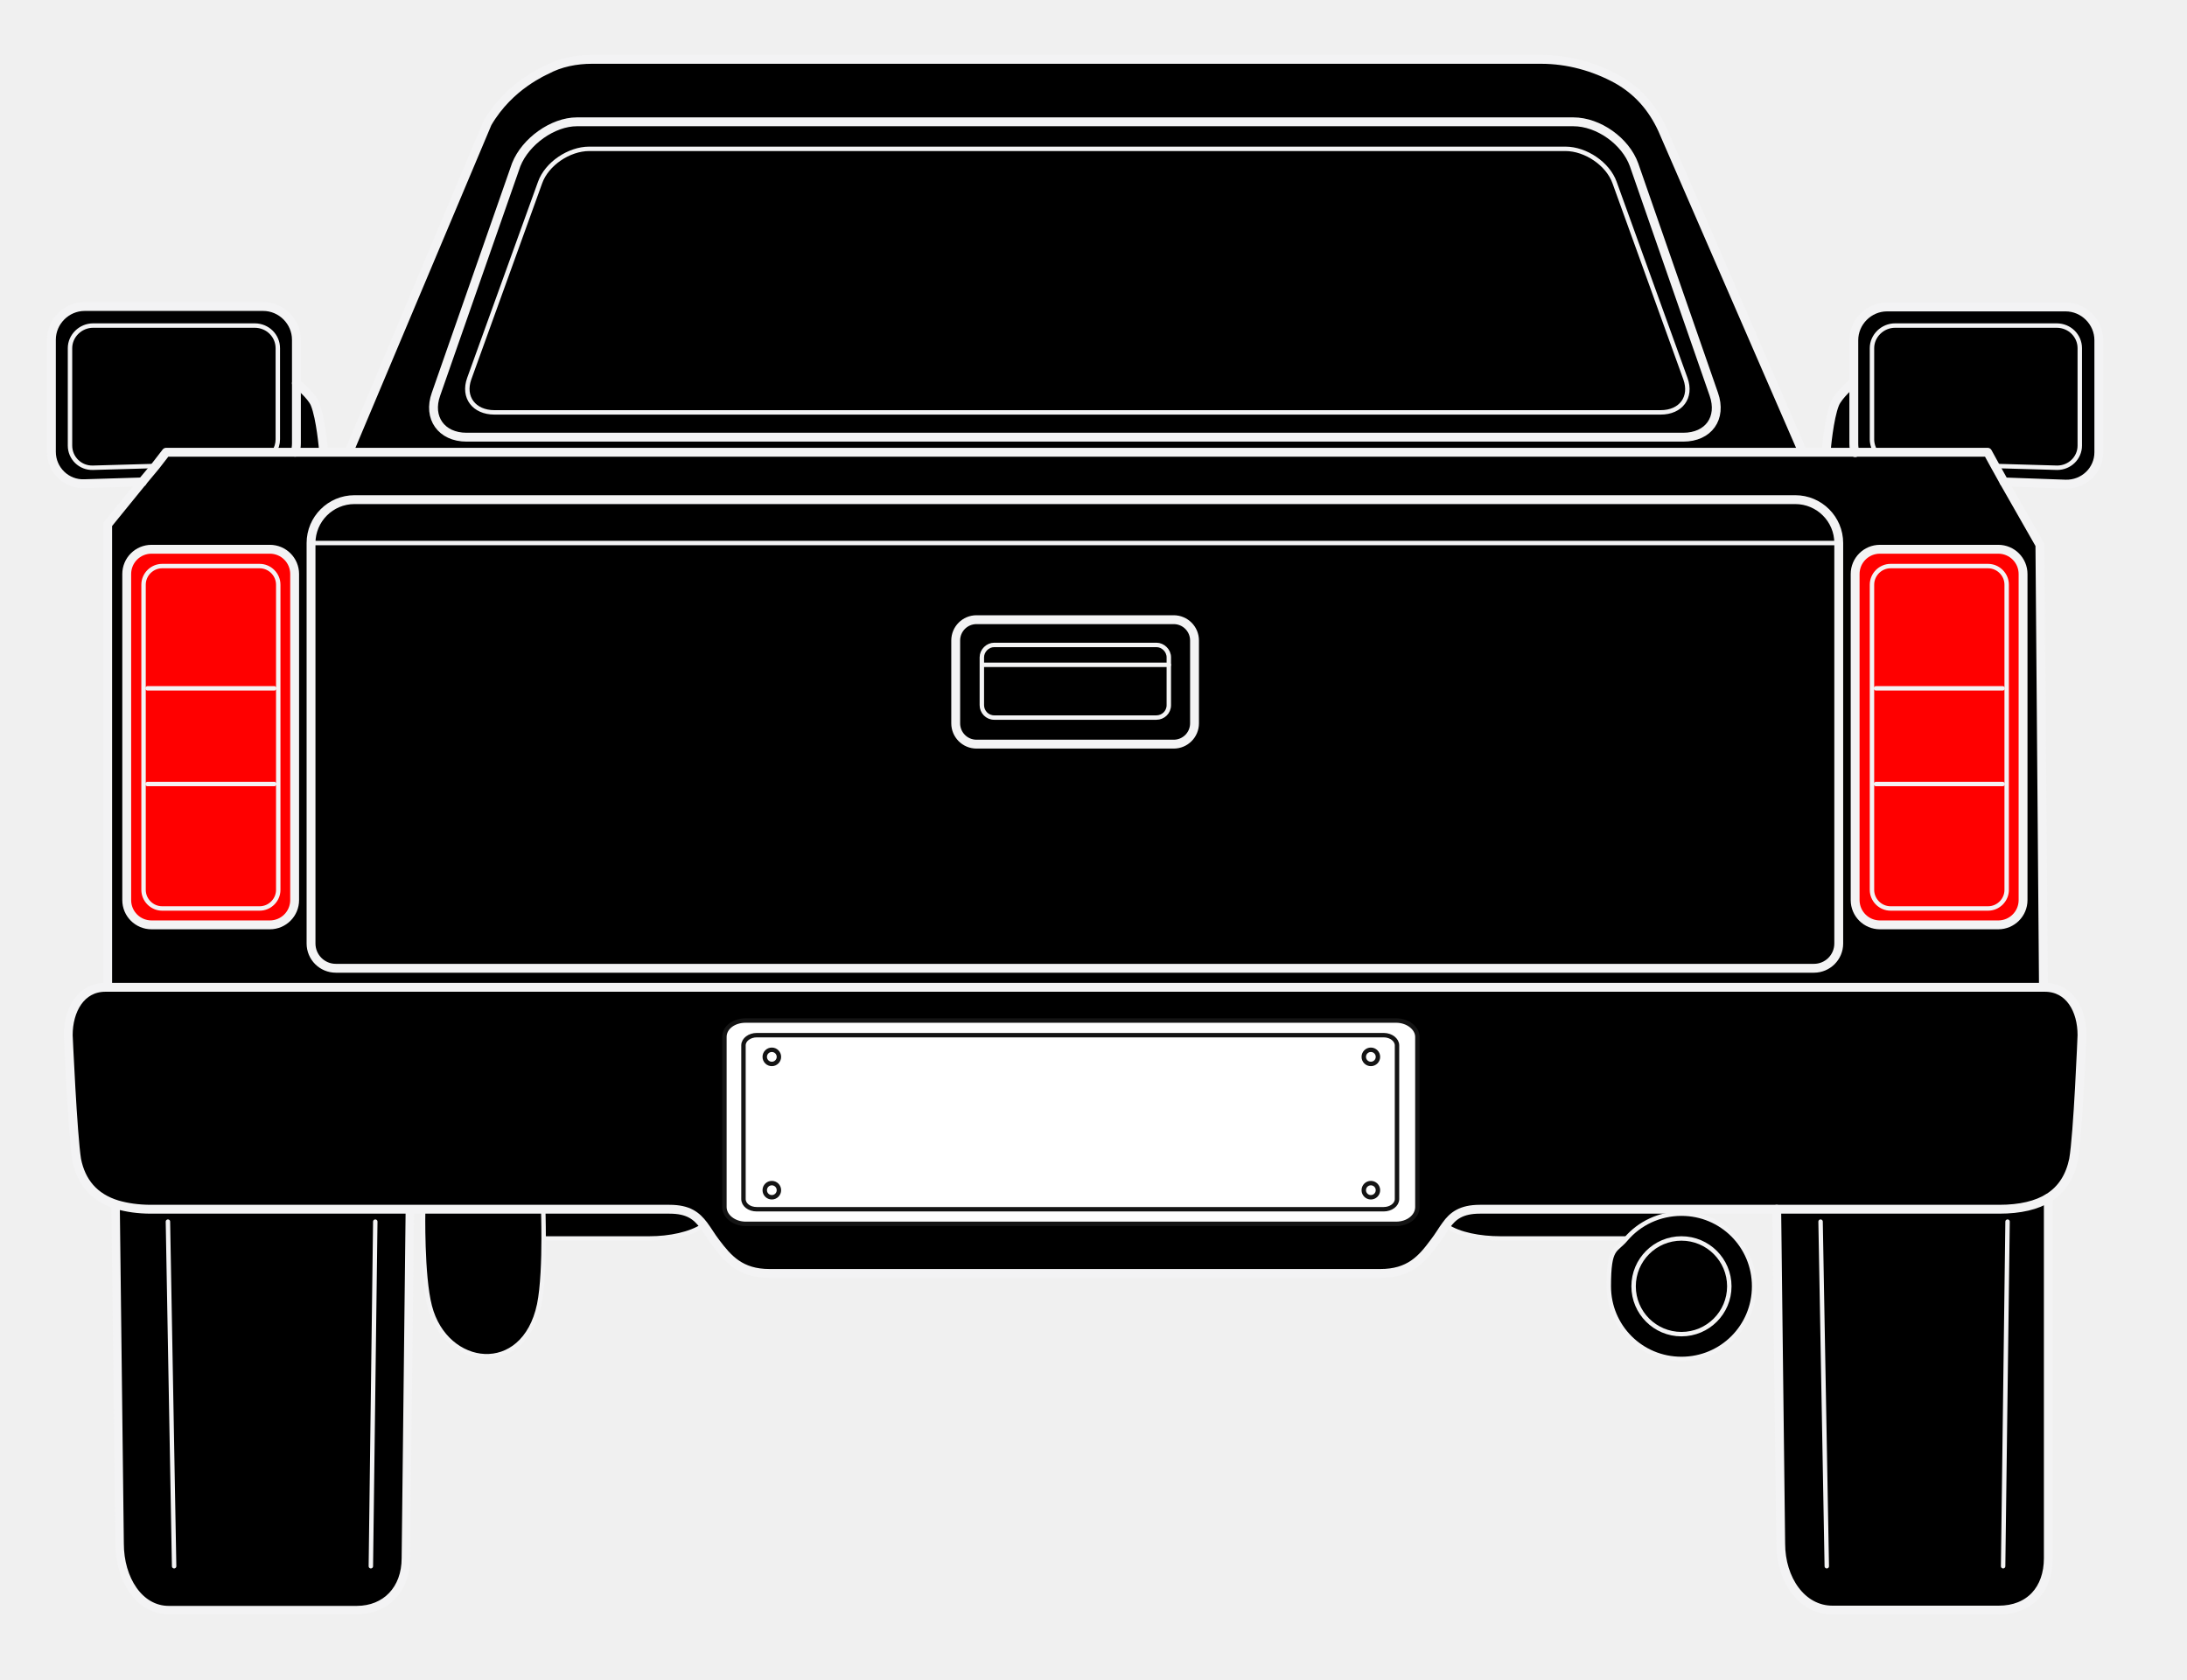
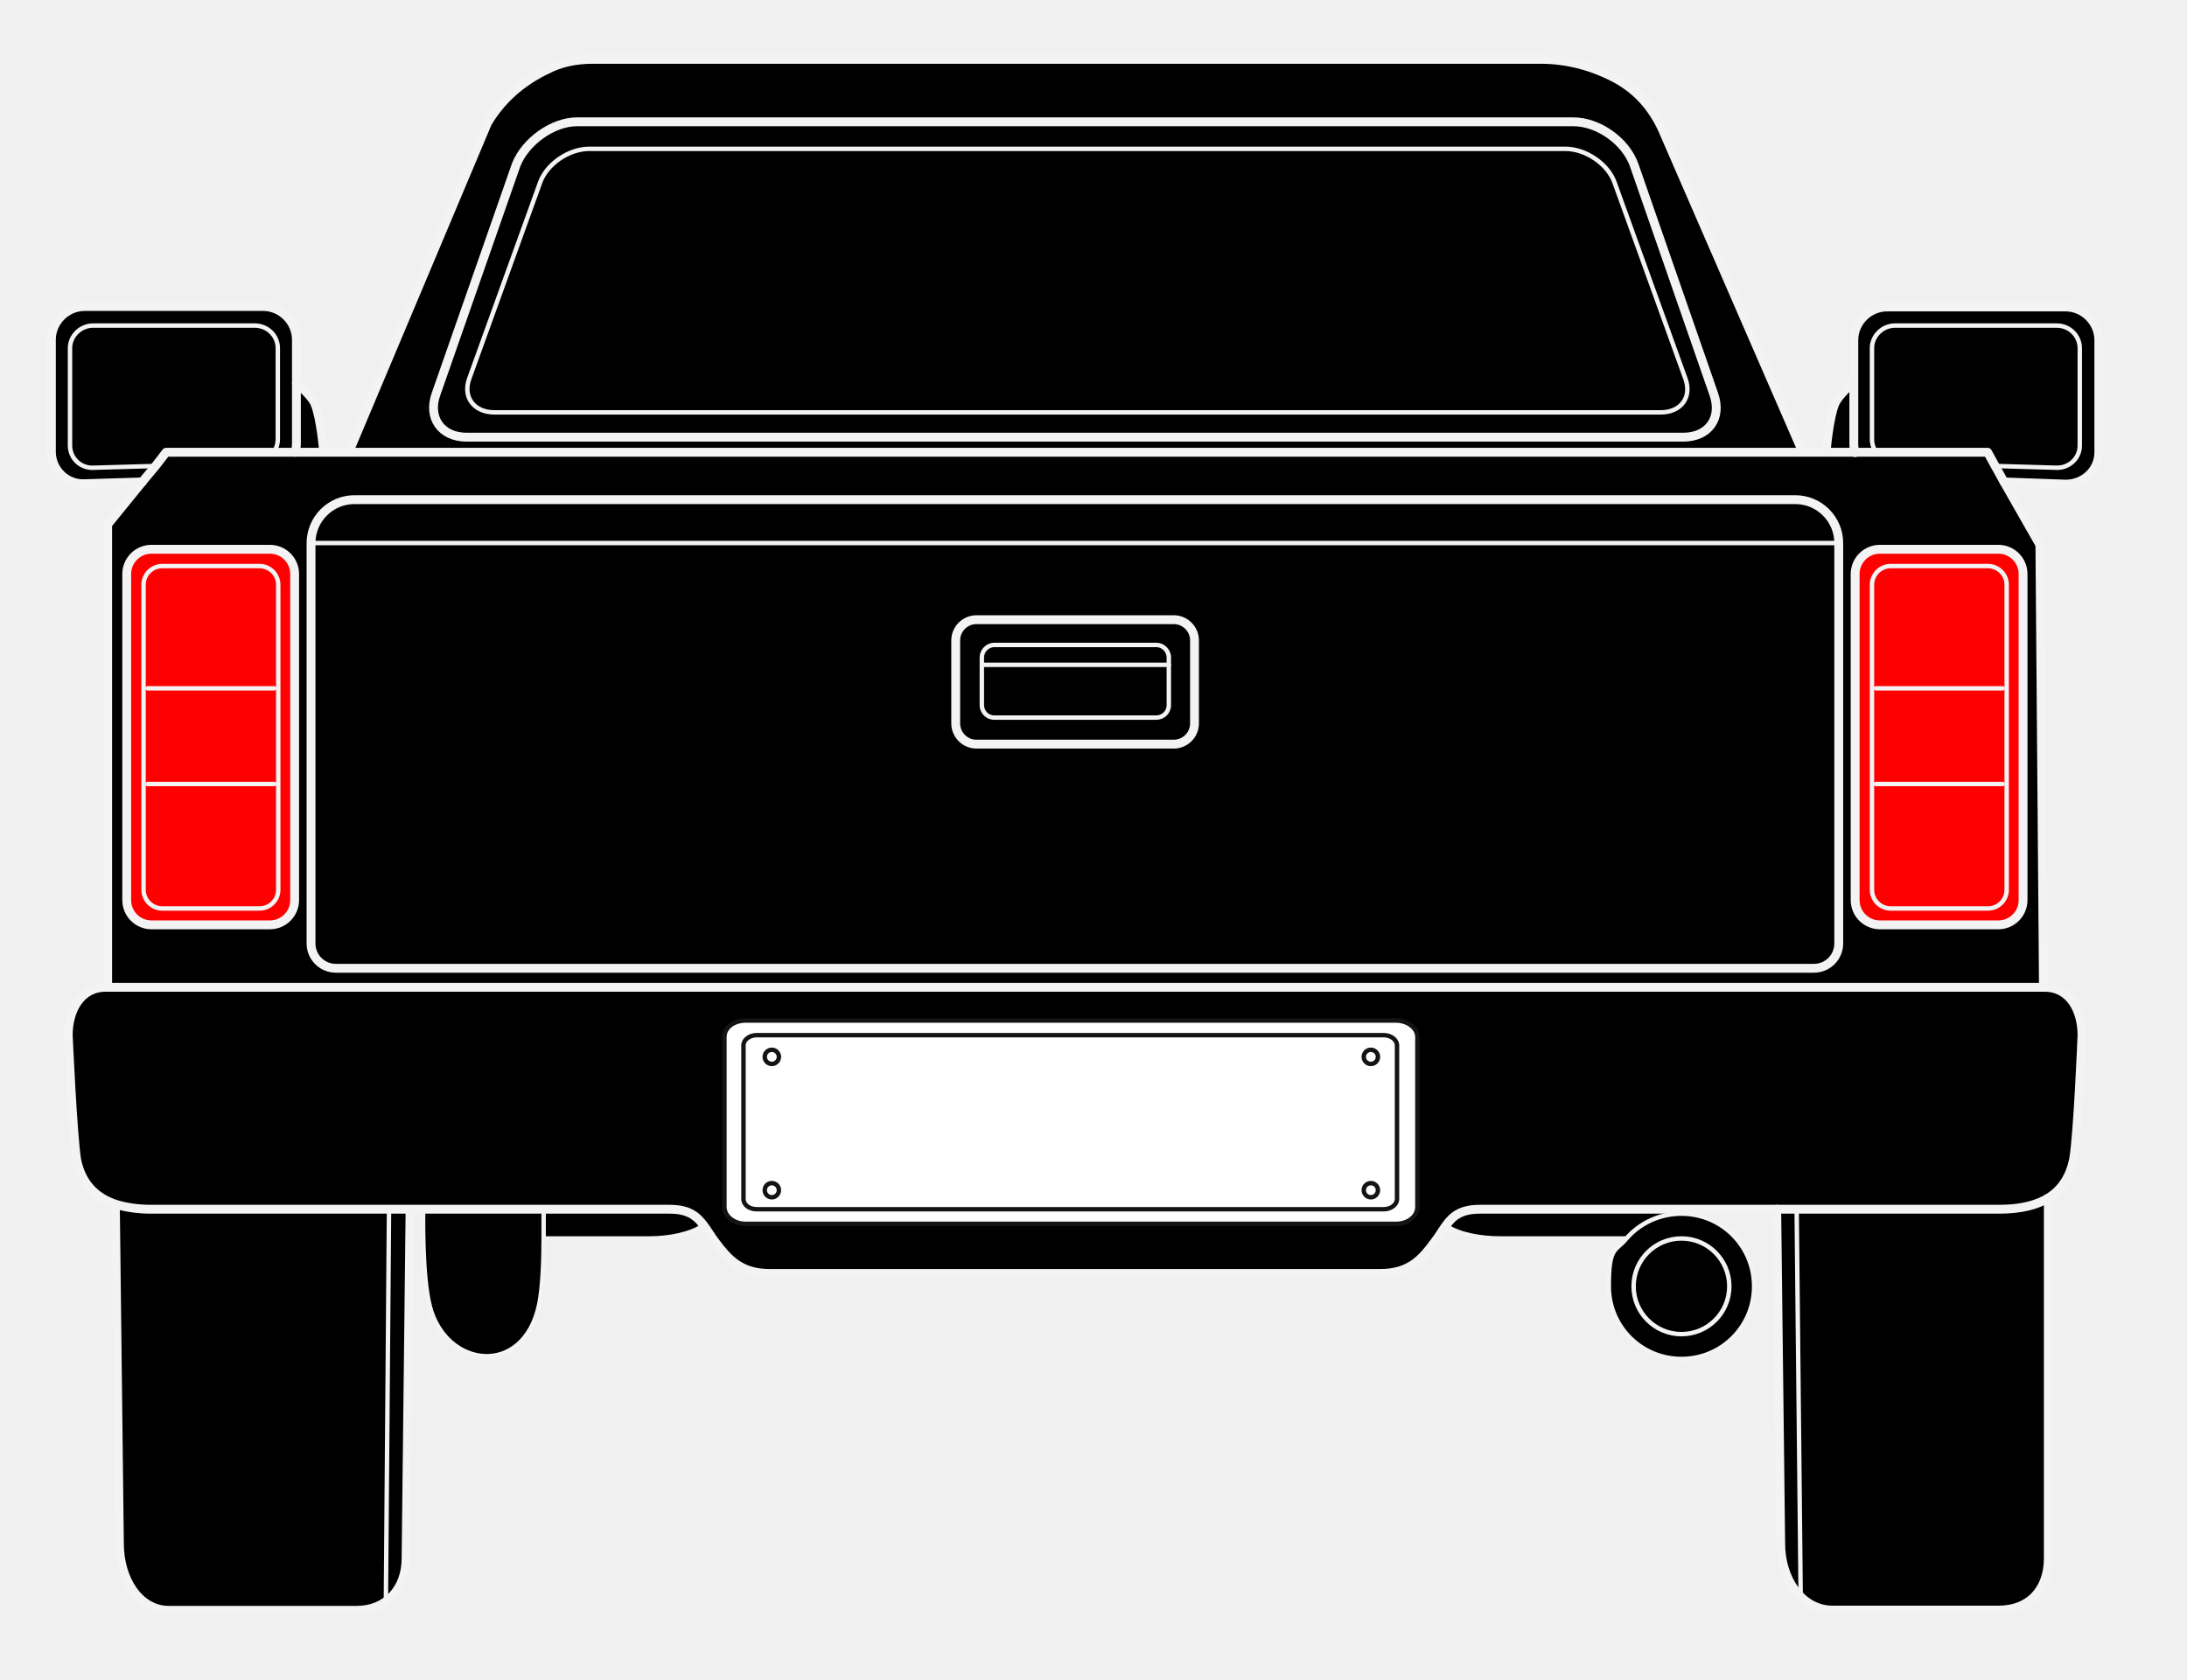
<svg xmlns="http://www.w3.org/2000/svg" id="Layer_1" version="1.1" viewBox="0 0 493.6 379.1">
  <defs>
    <style>
      .st0 {
        stroke: #141414;
      }

      .st0, .st1, .st2, .st3 {
        fill: none;
        stroke-linecap: round;
        stroke-linejoin: round;
      }

      .st4 {
        fill: #fff;
      }

      .st1 {
        stroke-width: 1.9px;
      }

      .st1, .st2, .st3 {
        stroke: #f3f3f4;
      }

      .st5 {
        fill: red;
      }

      .st2 {
        stroke-width: 2px;
      }
    </style>
  </defs>
  <g>
-     <path d="M473.7,76.7v25.3c0,4.1-3.4,7.4-7.5,7.2l-13.9-.5-2-3.6,14,.4c2.8,0,5.1-2.2,5.1-5v-22c0-2.8-2.3-5.1-5.2-5.1h-36.5c-2.8,0-5.2,2.3-5.2,5.1v20.6c0,1.1.4,2.1.9,3h-4.9c-.2-.6-.3-1.3-.3-2v-23.4c0-4.1,3.4-7.5,7.5-7.5h40.3c4.1,0,7.5,3.4,7.5,7.5Z" />
-     <path d="M469.5,78.5v22c0,2.8-2.3,5.1-5.1,5l-14-.4-1.7-3h-25.1c-.6-.9-.9-1.9-.9-3v-20.6c0-2.8,2.3-5.1,5.2-5.1h36.5c2.8,0,5.2,2.3,5.2,5.1Z" />
-     <path d="M469.9,233.7s-.9,22.5-1.9,28.1c-.8,3.8-2.6,6.7-5.6,8.6-2.7,1.7-6.4,2.6-11.2,2.6h-117.2c-4.2,0-6.1,1.5-7.6,3.6-.9,1.2-1.6,2.5-2.7,3.9-2.8,3.8-5.6,7-12.2,7h-137.8c-6.6,0-9.4-3.3-12.2-7-1-1.3-1.8-2.7-2.7-3.9-1.6-2.1-3.4-3.6-7.7-3.6H34.1c-3,0-5.5-.4-7.6-1-5.3-1.6-8.2-5.2-9.2-10.2-.9-5.6-1.9-28.1-1.9-28.1,0-5.6,2.8-10.8,8.4-10.8h437.7c5.6,0,8.4,5.1,8.4,10.8ZM319.8,272.6v-38.4c0-2.1-2.1-3.7-4.8-3.7h-146.8c-2.6,0-4.8,1.7-4.8,3.7v38.4c0,2.1,2.1,3.8,4.8,3.8h146.8c2.6,0,4.8-1.7,4.8-3.8Z" />
+     <path d="M473.7,76.7v25.3c0,4.1-3.4,7.4-7.5,7.2l-13.9-.5-2-3.6,14,.4c2.8,0,5.1-2.2,5.1-5v-22c0-2.8-2.3-5.1-5.2-5.1h-36.5c-2.8,0-5.2,2.3-5.2,5.1v20.6c0,1.1.4,2.1.9,3h-4.9c-.2-.6-.3-1.3-.3-2v-23.4c0-4.1,3.4-7.5,7.5-7.5h40.3c4.1,0,7.5,3.4,7.5,7.5h.2Z" />
+     <path d="M469.5,78.5v22c0,2.8-2.3,5.1-5.1,5l-14-.4-1.7-3h-25.1c-.6-.9-.9-1.9-.9-3v-20.6c0-2.8,2.3-5.1,5.2-5.1h36.5c2.8,0,5.2,2.3,5.2,5.1h-.1Z" />
+     <path d="M469.9,233.7s-.9,22.5-1.9,28.1c-.8,3.8-2.6,6.7-5.6,8.6-2.7,1.7-6.4,2.6-11.2,2.6h-117.2c-4.2,0-6.1,1.5-7.6,3.6-.9,1.2-1.6,2.5-2.7,3.9-2.8,3.8-5.6,7-12.2,7h-137.8c-6.6,0-9.4-3.3-12.2-7-1-1.3-1.8-2.7-2.7-3.9-1.6-2.1-3.4-3.6-7.7-3.6H34.1c-3,0-5.5-.4-7.6-1-5.3-1.6-8.2-5.2-9.2-10.2-.9-5.6-1.9-28.1-1.9-28.1,0-5.6,2.8-10.8,8.4-10.8h437.7c5.6,0,8.4,5.1,8.4,10.8h0ZM319.8,272.6v-38.4c0-2.1-2.1-3.7-4.8-3.7h-146.8c-2.6,0-4.8,1.7-4.8,3.7v38.4c0,2.1,2.1,3.8,4.8,3.8h146.8c2.6,0,4.8-1.7,4.8-3.8Z" />
    <path d="M462.4,270.5v81.3c0,7-4.2,11.7-11.2,11.7h-37.5c-7,0-11.7-7-11.7-15l-.9-75.5h50.1c4.8,0,8.5-.9,11.2-2.6h0Z" />
-     <path d="M35.1,105.2l2.5-3.1h41.3s328,0,328,0h5.5s6.4,0,6.4,0h29.9l1.7,3,2,3.6,8,14.2.8,99.7v.2H24.3v-104.5l7.8-9.6h0l2.9-3.6ZM456.7,203.2v-73.6c0-3.1-2.5-5.6-5.6-5.6h-26.7c-3.1,0-5.6,2.5-5.6,5.6v73.6c0,3.1,2.5,5.6,5.6,5.6h26.7c3.1,0,5.6-2.5,5.6-5.6ZM415.1,213v-90.4c0-5.4-4.4-9.8-9.8-9.8H80c-5.4,0-9.8,4.4-9.8,9.8v90.4c0,3.1,2.5,5.6,5.6,5.6h333.7c3.1,0,5.6-2.5,5.6-5.6ZM66.6,203.2v-73.6c0-3.1-2.5-5.6-5.6-5.6h-26.7c-3.1,0-5.6,2.5-5.6,5.6v73.6c0,3.1,2.5,5.6,5.6,5.6h26.7c3.1,0,5.6-2.5,5.6-5.6Z" />
+     <path d="M35.1,105.2l2.5-3.1h411.1l1.7,3,2,3.6,8,14.2.8,99.7v.2H24.3v-104.5l7.8-9.6h0l2.9-3.6h0ZM456.7,203.2v-73.6c0-3.1-2.5-5.6-5.6-5.6h-26.7c-3.1,0-5.6,2.5-5.6,5.6v73.6c0,3.1,2.5,5.6,5.6,5.6h26.7c3.1,0,5.6-2.5,5.6-5.6h0ZM415.1,213v-90.4c0-5.4-4.4-9.8-9.8-9.8H80c-5.4,0-9.8,4.4-9.8,9.8v90.4c0,3.1,2.5,5.6,5.6,5.6h333.7c3.1,0,5.6-2.5,5.6-5.6ZM66.6,203.2v-73.6c0-3.1-2.5-5.6-5.6-5.6h-26.7c-3.1,0-5.6,2.5-5.6,5.6v73.6c0,3.1,2.5,5.6,5.6,5.6h26.7c3.1,0,5.6-2.5,5.6-5.6h0Z" />
    <path class="st5" d="M456.7,129.6v73.6c0,3.1-2.5,5.6-5.6,5.6h-26.7c-3.1,0-5.6-2.5-5.6-5.6v-73.6c0-3.1,2.5-5.6,5.6-5.6h26.7c3.1,0,5.6,2.5,5.6,5.6ZM452.9,200.9v-68.9c0-2.3-1.9-4.2-4.2-4.2h-22c-2.3,0-4.2,1.9-4.2,4.2v68.9c0,2.3,1.9,4.2,4.2,4.2h22c2.3,0,4.2-1.9,4.2-4.2Z" />
-     <path class="st5" d="M452.9,177v23.9c0,2.3-1.9,4.2-4.2,4.2h-22c-2.3,0-4.2-1.9-4.2-4.2v-23.9h30.5Z" />
+     <path class="st5" d="M452.9,177v23.9c0,2.3-1.9,4.2-4.2,4.2h-22c-2.3,0-4.2-1.9-4.2-4.2v-23.9h30.5,0Z" />
    <polygon class="st5" points="452.9 155.4 452.9 177 452 177 423.4 177 422.5 177 422.5 155.4 423.4 155.4 452 155.4 452.9 155.4" />
-     <path class="st5" d="M452.9,132v23.4h-30.5v-23.4c0-2.3,1.9-4.2,4.2-4.2h22c2.3,0,4.2,1.9,4.2,4.2Z" />
+     <path class="st5" d="M452.9,132v23.4h-30.5v-23.4c0-2.3,1.9-4.2,4.2-4.2h22c2.3,0,4.2,1.9,4.2,4.2h0Z" />
    <path d="M418.7,102.1h-6.4v-.6s.6-7.1,1.9-10.3c.8-1.9,4-4.7,4-4.7h.2v13.6c0,.7.1,1.4.3,2Z" />
    <path d="M415.1,122.6v90.4c0,3.1-2.5,5.6-5.6,5.6H75.8c-3.1,0-5.6-2.5-5.6-5.6v-90.4h344.9ZM269.6,163.4v-18.7c0-2.6-2.1-4.7-4.7-4.7h-44.5c-2.6,0-4.7,2.1-4.7,4.7v18.7c0,2.6,2.1,4.7,4.7,4.7h44.5c2.6,0,4.7-2.1,4.7-4.7Z" />
-     <path d="M415.1,122.6H70.2c0-5.4,4.4-9.8,9.8-9.8h325.2c5.4,0,9.8,4.4,9.8,9.8Z" />
-     <path d="M406.8,101.9v.2H78.8v-.2l31.2-74.1c2.5-4.3,5.8-7.3,8.5-9.2,2.7-1.9,4.8-2.8,4.8-2.8,3.1-1.7,6.8-2.4,10.3-2.4h214.2c6,0,11.9,1.6,17.2,4.5,2.3,1.3,4.3,2.9,6,4.8s3.1,4.1,4.2,6.5l31.6,72.7ZM380,98.7c5.7,0,8.8-4.4,6.9-9.7l-18-51.8c-1.9-5.4-8-9.7-13.7-9.7h-224.9c-5.4,0-11.6,4.4-13.7,9.7l-18.1,51.8c-1.9,5.4,1.2,9.7,6.9,9.7h274.6Z" />
-     <path d="M379.5,274c9.1,0,16.4,7.3,16.4,16.4s-7.3,16.4-16.4,16.4-16.4-7.3-16.4-16.4,1.5-7.8,3.9-10.7c3-3.5,7.5-5.7,12.5-5.7ZM390.3,290.4c0-6-4.8-10.8-10.8-10.8s-10.8,4.8-10.8,10.8,4.8,10.8,10.8,10.8,10.8-4.8,10.8-10.8Z" />
+     <path d="M415.1,122.6H70.2c0-5.4,4.4-9.8,9.8-9.8h325.2c5.4,0,9.8,4.4,9.8,9.8h.1Z" />
+     <path d="M406.8,101.9v.2H78.8v-.2l31.2-74.1c2.5-4.3,5.8-7.3,8.5-9.2,2.7-1.9,4.8-2.8,4.8-2.8,3.1-1.7,6.8-2.4,10.3-2.4h214.2c6,0,11.9,1.6,17.2,4.5,2.3,1.3,4.3,2.9,6,4.8s3.1,4.1,4.2,6.5l31.6,72.7h0ZM380,98.7c5.7,0,8.8-4.4,6.9-9.7l-18-51.8c-1.9-5.4-8-9.7-13.7-9.7h-224.9c-5.4,0-11.6,4.4-13.7,9.7l-18.1,51.8c-1.9,5.4,1.2,9.7,6.9,9.7h274.6Z" />
+     <path d="M379.5,274c9.1,0,16.4,7.3,16.4,16.4s-7.3,16.4-16.4,16.4-16.4-7.3-16.4-16.4,1.5-7.8,3.9-10.7c3-3.5,7.5-5.7,12.5-5.7h0ZM390.3,290.4c0-6-4.8-10.8-10.8-10.8s-10.8,4.8-10.8,10.8,4.8,10.8,10.8,10.8,10.8-4.8,10.8-10.8Z" />
    <circle cx="379.5" cy="290.4" r="10.8" />
-     <path d="M386.9,89c1.9,5.4-1.2,9.7-6.9,9.7H105.3c-5.7,0-8.8-4.4-6.9-9.7l18.1-51.8c2.1-5.3,8.3-9.7,13.7-9.7h224.9c5.7,0,11.8,4.4,13.7,9.7l18,51.8ZM374.8,93.1c4.6,0,7.2-3.4,5.6-7.6l-16-44.3c-1.5-4.2-6.5-7.6-11.1-7.6h-220.3c-4.6,0-9.6,3.4-11.1,7.6l-16,44.3c-1.5,4.2,1,7.6,5.7,7.6h263.3Z" />
-     <path d="M380.5,85.5c1.5,4.2-1,7.6-5.6,7.6H111.6c-4.6,0-7.2-3.4-5.7-7.6l16-44.3c1.5-4.2,6.5-7.6,11.1-7.6h220.3c4.6,0,9.6,3.4,11.1,7.6l16,44.3Z" />
-     <path d="M379.5,273v.9c-5,0-9.5,2.2-12.5,5.7h-.1c0-.1-28.2-.1-28.2-.1-4.7,0-9.4-.9-12.2-2.8h-.2c1.6-2.2,3.5-3.8,7.6-3.8h45.5Z" />
+     <path d="M386.9,89c1.9,5.4-1.2,9.7-6.9,9.7H105.3c-5.7,0-8.8-4.4-6.9-9.7l18.1-51.8c2.1-5.3,8.3-9.7,13.7-9.7h224.9c5.7,0,11.8,4.4,13.7,9.7l18,51.8h.1ZM374.8,93.1c4.6,0,7.2-3.4,5.6-7.6l-16-44.3c-1.5-4.2-6.5-7.6-11.1-7.6h-220.3c-4.6,0-9.6,3.4-11.1,7.6l-16,44.3c-1.5,4.2,1,7.6,5.7,7.6h263.3,0Z" />
+     <path d="M380.5,85.5c1.5,4.2-1,7.6-5.6,7.6H111.6c-4.6,0-7.2-3.4-5.7-7.6l16-44.3c1.5-4.2,6.5-7.6,11.1-7.6h220.3c4.6,0,9.6,3.4,11.1,7.6l16,44.3h.1Z" />
+     <path d="M379.5,273v.9c-5,0-9.5,2.2-12.5,5.7h-.1c0-.1-28.2-.1-28.2-.1-4.7,0-9.4-.9-12.2-2.8h-.2c1.6-2.2,3.5-3.8,7.6-3.8h45.6Z" />
    <path class="st4" d="M319.8,234.1v38.4c0,2.1-2.1,3.8-4.8,3.8h-146.8c-2.6,0-4.8-1.7-4.8-3.8v-38.4c0-2.1,2.1-3.7,4.8-3.7h146.8c2.6,0,4.8,1.7,4.8,3.7ZM315.4,270.7v-34.7c0-1.3-1.4-2.3-3-2.3h-141.5c-1.7,0-3,1.1-3,2.3v34.7c0,1.3,1.4,2.3,3,2.3h141.5c1.7,0,3-1,3-2.3Z" />
-     <path class="st4" d="M315.4,236v34.7c0,1.3-1.4,2.3-3,2.3h-141.5c-1.7,0-3-1-3-2.3v-34.7c0-1.3,1.4-2.3,3-2.3h141.5c1.7,0,3,1.1,3,2.3ZM311,238.6c0-.9-.7-1.6-1.6-1.6s-1.6.7-1.6,1.6.7,1.6,1.6,1.6,1.6-.7,1.6-1.6ZM311,268.7c0-.9-.7-1.6-1.6-1.6s-1.6.7-1.6,1.6.7,1.6,1.6,1.6,1.6-.7,1.6-1.6ZM175.9,238.6c0-.9-.7-1.6-1.6-1.6s-1.6.7-1.6,1.6.7,1.6,1.6,1.6,1.6-.7,1.6-1.6ZM175.9,268.7c0-.9-.7-1.6-1.6-1.6s-1.6.7-1.6,1.6.7,1.6,1.6,1.6,1.6-.7,1.6-1.6Z" />
+     <path class="st4" d="M315.4,236v34.7c0,1.3-1.4,2.3-3,2.3h-141.5c-1.7,0-3-1-3-2.3v-34.7c0-1.3,1.4-2.3,3-2.3h141.5c1.7,0,3,1.1,3,2.3h0ZM311,238.6c0-.9-.7-1.6-1.6-1.6s-1.6.7-1.6,1.6.7,1.6,1.6,1.6,1.6-.7,1.6-1.6ZM311,268.7c0-.9-.7-1.6-1.6-1.6s-1.6.7-1.6,1.6.7,1.6,1.6,1.6,1.6-.7,1.6-1.6ZM175.9,238.6c0-.9-.7-1.6-1.6-1.6s-1.6.7-1.6,1.6.7,1.6,1.6,1.6,1.6-.7,1.6-1.6ZM175.9,268.7c0-.9-.7-1.6-1.6-1.6s-1.6.7-1.6,1.6.7,1.6,1.6,1.6,1.6-.7,1.6-1.6Z" />
    <circle class="st4" cx="309.4" cy="238.6" r="1.6" />
    <circle class="st4" cx="309.4" cy="268.7" r="1.6" />
    <path d="M263.7,150.1v-1.7c0-1.5-1.3-2.8-2.8-2.8h-36.6c-1.6,0-2.8,1.3-2.8,2.8v10.8c0,1.6,1.3,2.8,2.8,2.8h36.6c1.5,0,2.8-1.3,2.8-2.8v-9.1ZM269.6,144.6v18.7c0,2.6-2.1,4.7-4.7,4.7h-44.5c-2.6,0-4.7-2.1-4.7-4.7v-18.7c0-2.6,2.1-4.7,4.7-4.7h44.5c2.6,0,4.7,2.1,4.7,4.7Z" />
    <path d="M263.7,150.1v9.1c0,1.6-1.3,2.8-2.8,2.8h-36.6c-1.6,0-2.8-1.3-2.8-2.8v-9.1h42.2Z" />
    <path d="M263.7,148.4v1.7h-42.2v-1.7c0-1.5,1.3-2.8,2.8-2.8h36.6c1.5,0,2.8,1.3,2.8,2.8Z" />
    <circle class="st4" cx="174.2" cy="238.6" r="1.6" />
    <circle class="st4" cx="174.2" cy="268.7" r="1.6" />
-     <path d="M158.9,276.7h-.2c-2.8,2-7.5,2.9-12.2,2.9h-23.6c0,0-.2,0-.2,0,0-3.8-.1-6.6-.1-6.6h28.6c4.2,0,6.1,1.5,7.7,3.6Z" />
-     <path d="M122.7,273s.1,2.8.1,6.6c0,4.8-.2,11-1,14.9-3.6,16.6-21.2,14.4-24.7.4-1.8-7-1.5-21.7-1.5-21.7v-.2h27.2Z" />
-     <path d="M92.4,273l-.9,78.7c0,7-4.4,11.7-11.1,11.7h-42.4c-6.6,0-11.1-7-11.1-15l-.9-75.5.3-1c2.1.7,4.7,1,7.6,1h58.3Z" />
+     <path d="M158.9,276.7h-.2c-2.8,2-7.5,2.9-12.2,2.9h-23.8c0-3.8,0-6.6,0-6.6h28.6c4.2,0,6.1,1.5,7.7,3.6h0Z" />
+     <path d="M122.7,273s0,2.8,0,6.6-.2,11-1,14.9c-3.6,16.6-21.2,14.4-24.7.4-1.8-7-1.5-21.7-1.5-21.7v-.2h27.2,0Z" />
+     <path d="M92.4,273l-.9,78.7c0,7-4.4,11.7-11.1,11.7h-42.4c-6.6,0-11.1-7-11.1-15l-.9-75.5.3-1c2.1.7,4.7,1,7.6,1h58.5Z" />
    <path d="M73,101.5v.6h-6.4c.2-.6.3-1.3.3-2v-13.6s3.4,2.7,4.2,4.7c1.3,3.2,1.9,10.3,1.9,10.3Z" />
-     <path d="M66.9,86.5v13.6c0,.7,0,1.4-.3,2h-4.8c.6-.8.9-1.8.9-2.9v-20.6c0-2.8-2.3-5.1-5.2-5.1H21c-2.8,0-5.2,2.3-5.2,5.1v22c0,2.8,2.3,5.1,5.2,5l14.1-.4-2.9,3.6h0l-13,.4c-4.1.1-7.5-3.1-7.5-7.2v-25.3c0-4.1,3.4-7.5,7.5-7.5h40.3c4.1,0,7.5,3.4,7.5,7.5v9.8Z" />
+     <path d="M66.9,86.5v13.6c0,.7,0,1.4-.3,2h-4.8c.6-.8.9-1.8.9-2.9v-20.6c0-2.8-2.3-5.1-5.2-5.1H21c-2.8,0-5.2,2.3-5.2,5.1v22c0,2.8,2.3,5.1,5.2,5l14.1-.4-2.9,3.6h0l-13,.4c-4.1,0-7.5-3.1-7.5-7.2v-25.3c0-4.1,3.4-7.5,7.5-7.5h40.3c4.1,0,7.5,3.4,7.5,7.5v9.8h0Z" />
    <path class="st5" d="M66.6,129.6v73.6c0,3.1-2.5,5.6-5.6,5.6h-26.7c-3.1,0-5.6-2.5-5.6-5.6v-73.6c0-3.1,2.5-5.6,5.6-5.6h26.7c3.1,0,5.6,2.5,5.6,5.6ZM62.8,200.9v-68.9c0-2.3-1.9-4.2-4.2-4.2h-22c-2.3,0-4.2,1.9-4.2,4.2v68.9c0,2.3,1.9,4.2,4.2,4.2h22c2.3,0,4.2-1.9,4.2-4.2Z" />
-     <path class="st5" d="M62.8,177v23.9c0,2.3-1.9,4.2-4.2,4.2h-22c-2.3,0-4.2-1.9-4.2-4.2v-23.9h30.5Z" />
+     <path class="st5" d="M62.8,177v23.9c0,2.3-1.9,4.2-4.2,4.2h-22c-2.3,0-4.2-1.9-4.2-4.2v-23.9h30.5,0Z" />
    <polygon class="st5" points="62.8 155.4 62.8 177 61.9 177 33.3 177 32.4 177 32.4 155.4 33.3 155.4 61.9 155.4 62.8 155.4" />
-     <path class="st5" d="M62.8,132v23.4h-30.5v-23.4c0-2.3,1.9-4.2,4.2-4.2h22c2.3,0,4.2,1.9,4.2,4.2Z" />
+     <path class="st5" d="M62.8,132v23.4h-30.5v-23.4c0-2.3,1.9-4.2,4.2-4.2h22c2.3,0,4.2,1.9,4.2,4.2h0Z" />
    <path d="M62.7,78.5v20.6c0,1.1-.3,2.1-.9,2.9h-24.3l-2.5,3.1-14.1.4c-2.8,0-5.2-2.2-5.2-5v-22c0-2.8,2.3-5.1,5.2-5.1h36.6c2.8,0,5.2,2.3,5.2,5.1Z" />
  </g>
  <g>
    <polyline class="st2" points="32.1 108.8 35.1 105.2 37.5 102.1 61.8 102.1 66.6 102.1 73 102.1 78.8 102.1 406.8 102.1 412.3 102.1 418.7 102.1 423.5 102.1 448.6 102.1 450.3 105.2 452.3 108.8 460.4 123 461.2 222.7" />
    <polyline class="st2" points="24.3 222.7 24.3 118.4 32.1 108.8" />
    <line class="st3" x1="70.2" y1="122.6" x2="415.1" y2="122.6" />
-     <path class="st2" d="M452.3,108.8l13.9.5c4.1.1,7.5-3.1,7.5-7.2v-25.3c0-4.1-3.4-7.5-7.5-7.5h-40.3c-4.1,0-7.5,3.4-7.5,7.5v23.4c0,.7.1,1.4.3,2" />
+     <path class="st2" d="M452.3,108.8l13.9.5c4.1,0,7.5-3.1,7.5-7.2v-25.3c0-4.1-3.4-7.5-7.5-7.5h-40.3c-4.1,0-7.5,3.4-7.5,7.5v23.4c0,.7.1,1.4.3,2" />
    <path class="st2" d="M66.6,102.1h0c.2-.6.3-1.3.3-2v-23.4c0-4.1-3.4-7.5-7.5-7.5H19.1c-4.1,0-7.5,3.4-7.5,7.5v25.3c0,4.1,3.4,7.4,7.5,7.2l13-.4h0" />
    <path class="st2" d="M116.5,37.2c2.1-5.3,8.3-9.7,13.7-9.7h224.9c5.7,0,11.8,4.4,13.7,9.7l18,51.8c1.9,5.4-1.2,9.7-6.9,9.7H105.3c-5.7,0-8.8-4.4-6.9-9.7l18.1-51.8Z" />
    <path class="st3" d="M121.9,41.2c1.5-4.2,6.5-7.6,11.1-7.6h220.3c4.6,0,9.6,3.4,11.1,7.6l16,44.3c1.5,4.2-1,7.6-5.6,7.6H111.6c-4.6,0-7.2-3.4-5.7-7.6l16-44.3Z" />
    <path class="st2" d="M78.8,101.9l31.2-74.1c2.5-4.3,5.8-7.3,8.5-9.2,2.7-1.9,4.8-2.8,4.8-2.8,3.1-1.7,6.8-2.4,10.3-2.4h214.2c6,0,11.9,1.6,17.2,4.5,2.3,1.3,4.3,2.9,6,4.8s3.1,4.1,4.2,6.5l31.6,72.7" />
-     <path class="st2" d="M70.2,122.6c0-5.4,4.4-9.8,9.8-9.8h325.2c5.4,0,9.8,4.4,9.8,9.8v90.4c0,3.1-2.5,5.6-5.6,5.6H75.8c-3.1,0-5.6-2.5-5.6-5.6v-90.4Z" />
+     <path class="st2" d="M70.2,122.6c0-5.4,4.4-9.8,9.8-9.8h325.2c5.4,0,9.8,4.4,9.8,9.8v90.4c0,3.1-2.5,5.6-5.6,5.6H75.8c-3.1,0-5.6-2.5-5.6-5.6,0,0,0-90.4,0-90.4Z" />
    <path class="st2" d="M215.7,144.6c0-2.6,2.1-4.7,4.7-4.7h44.5c2.6,0,4.7,2.1,4.7,4.7v18.7c0,2.6-2.1,4.7-4.7,4.7h-44.5c-2.6,0-4.7-2.1-4.7-4.7v-18.7Z" />
-     <path class="st3" d="M221.6,150.1v-1.7c0-1.5,1.3-2.8,2.8-2.8h36.6c1.5,0,2.8,1.3,2.8,2.8v10.8c0,1.6-1.3,2.8-2.8,2.8h-36.6c-1.6,0-2.8-1.3-2.8-2.8v-9.1Z" />
+     <path class="st3" d="M221.6,150.1v-1.7c0-1.5,1.3-2.8,2.8-2.8h36.6c1.5,0,2.8,1.3,2.8,2.8v10.8c0,1.6-1.3,2.8-2.8,2.8h-36.6c-1.6,0-2.8-1.3-2.8-2.8v-9.1h0Z" />
    <path class="st2" d="M28.6,129.6c0-3.1,2.5-5.6,5.6-5.6h26.7c3.1,0,5.6,2.5,5.6,5.6v73.6c0,3.1-2.5,5.6-5.6,5.6h-26.7c-3.1,0-5.6-2.5-5.6-5.6v-73.6Z" />
    <path class="st2" d="M418.7,129.6c0-3.1,2.5-5.6,5.6-5.6h26.7c3.1,0,5.6,2.5,5.6,5.6v73.6c0,3.1-2.5,5.6-5.6,5.6h-26.7c-3.1,0-5.6-2.5-5.6-5.6v-73.6Z" />
-     <path class="st3" d="M32.4,155.4v-23.4c0-2.3,1.9-4.2,4.2-4.2h22c2.3,0,4.2,1.9,4.2,4.2v68.9c0,2.3-1.9,4.2-4.2,4.2h-22c-2.3,0-4.2-1.9-4.2-4.2v-45.4Z" />
-     <path class="st3" d="M422.5,155.4v-23.4c0-2.3,1.9-4.2,4.2-4.2h22c2.3,0,4.2,1.9,4.2,4.2v68.9c0,2.3-1.9,4.2-4.2,4.2h-22c-2.3,0-4.2-1.9-4.2-4.2v-45.4Z" />
+     <path class="st3" d="M32.4,155.4v-23.4c0-2.3,1.9-4.2,4.2-4.2h22c2.3,0,4.2,1.9,4.2,4.2v68.9c0,2.3-1.9,4.2-4.2,4.2h-22c-2.3,0-4.2-1.9-4.2-4.2v-45.4h0Z" />
+     <path class="st3" d="M422.5,155.4v-23.4c0-2.3,1.9-4.2,4.2-4.2h22c2.3,0,4.2,1.9,4.2,4.2v68.9c0,2.3-1.9,4.2-4.2,4.2h-22c-2.3,0-4.2-1.9-4.2-4.2v-45.4h0Z" />
    <line class="st3" x1="33.3" y1="155.4" x2="61.9" y2="155.4" />
    <line class="st3" x1="33.3" y1="177" x2="61.9" y2="177" />
    <line class="st3" x1="423.4" y1="155.4" x2="452" y2="155.4" />
    <line class="st3" x1="423.4" y1="177" x2="452" y2="177" />
    <path class="st2" d="M461.2,222.9h.3c5.6,0,8.4,5.1,8.4,10.8,0,0-.9,22.5-1.9,28.1-.8,3.8-2.6,6.7-5.6,8.6-2.7,1.7-6.4,2.6-11.2,2.6h-117.2c-4.2,0-6.1,1.5-7.6,3.6-.9,1.2-1.6,2.5-2.7,3.9-2.8,3.8-5.6,7-12.2,7h-137.8c-6.6,0-9.4-3.3-12.2-7-1-1.3-1.8-2.7-2.7-3.9-1.6-2.1-3.4-3.6-7.7-3.6H34.1c-3,0-5.5-.4-7.6-1-5.3-1.6-8.2-5.2-9.2-10.2-.9-5.6-1.9-28.1-1.9-28.1,0-5.6,2.8-10.8,8.4-10.8h437.4Z" />
    <path class="st0" d="M163.5,234.1c0-2.1,2.1-3.7,4.8-3.7h146.8c2.6,0,4.8,1.7,4.8,3.7v38.4c0,2.1-2.1,3.8-4.8,3.8h-146.8c-2.6,0-4.8-1.7-4.8-3.8v-38.4Z" />
-     <path class="st0" d="M167.8,236c0-1.3,1.4-2.3,3-2.3h141.5c1.7,0,3,1.1,3,2.3v34.7c0,1.3-1.4,2.3-3,2.3h-141.5c-1.7,0-3-1-3-2.3v-34.7Z" />
+     <path class="st0" d="M167.8,236c0-1.3,1.4-2.3,3-2.3h141.5c1.7,0,3,1.1,3,2.3v34.7c0,1.3-1.4,2.3-3,2.3h-141.5c-1.7,0-3-1-3-2.3v-34.7h0Z" />
    <circle class="st0" cx="174.2" cy="238.6" r="1.6" />
    <circle class="st0" cx="309.4" cy="238.6" r="1.6" />
    <circle class="st0" cx="174.2" cy="268.7" r="1.6" />
    <circle class="st0" cx="309.4" cy="268.7" r="1.6" />
-     <path class="st3" d="M379.5,274c9.1,0,16.4,7.3,16.4,16.4s-7.3,16.4-16.4,16.4-16.4-7.3-16.4-16.4,1.5-7.8,3.9-10.7c3-3.5,7.5-5.7,12.5-5.7Z" />
+     <path class="st3" d="M379.5,274c9.1,0,16.4,7.3,16.4,16.4s-7.3,16.4-16.4,16.4-16.4-7.3-16.4-16.4,1.5-7.8,3.9-10.7c3-3.5,7.5-5.7,12.5-5.7h0Z" />
    <circle class="st3" cx="379.5" cy="290.4" r="10.8" />
-     <path class="st3" d="M95.5,273.2s-.3,14.8,1.5,21.7c3.6,14,21.2,16.2,24.7-.4.8-3.9,1-10.2,1-14.9,0-3.8-.1-6.6-.1-6.6" />
+     <path class="st3" d="M95.5,273.2s-.3,14.8,1.5,21.7c3.6,14,21.2,16.2,24.7-.4.8-3.9,1-10.2,1-14.9s0-6.6,0-6.6" />
    <path class="st1" d="M26.1,273l.9,75.5c0,8,4.4,15,11.1,15h42.4c6.6,0,11.1-4.7,11.1-11.7l.9-78.7" />
    <path class="st2" d="M401,273l.9,75.5c0,8,4.7,15,11.7,15h37.5c7,0,11.2-4.7,11.2-11.7v-81.3" />
-     <line class="st3" x1="37.9" y1="275.8" x2="39.3" y2="353.6" />
-     <line class="st3" x1="84.7" y1="275.8" x2="83.7" y2="353.6" />
-     <line class="st3" x1="410.9" y1="275.8" x2="412.3" y2="353.6" />
-     <line class="st3" x1="453.1" y1="275.8" x2="452.1" y2="353.6" />
+     <line class="st3" x1="87.8" y1="273" x2="87.1" y2="360.7" />
+     <line class="st3" x1="405.5" y1="273.1" x2="406.4" y2="359.7" />
    <path class="st3" d="M61.8,102.1h0c.6-.9.9-1.9.9-2.9v-20.6c0-2.8-2.3-5.1-5.2-5.1H21c-2.8,0-5.2,2.3-5.2,5.1v22c0,2.8,2.3,5.1,5.2,5l14.1-.4h0" />
    <path class="st3" d="M450.3,105.2l14,.4c2.8,0,5.1-2.2,5.1-5v-22c0-2.8-2.3-5.1-5.2-5.1h-36.5c-2.8,0-5.2,2.3-5.2,5.1v20.6c0,1.1.4,2.1.9,3" />
    <path class="st2" d="M66.9,86.5s3.4,2.7,4.2,4.7c1.3,3.2,1.9,10.3,1.9,10.3" />
    <path class="st2" d="M418.1,86.5s-3.2,2.7-4,4.7c-1.3,3.2-1.9,10.3-1.9,10.3" />
    <path class="st3" d="M122.9,279.6h23.6c4.7,0,9.4-1,12.2-2.9" />
    <path class="st3" d="M326.5,276.8c2.8,1.9,7.5,2.8,12.2,2.8h28.2" />
    <polyline class="st3" points="221.8 150.1 263.7 150.1 263.8 150.1" />
  </g>
</svg>
